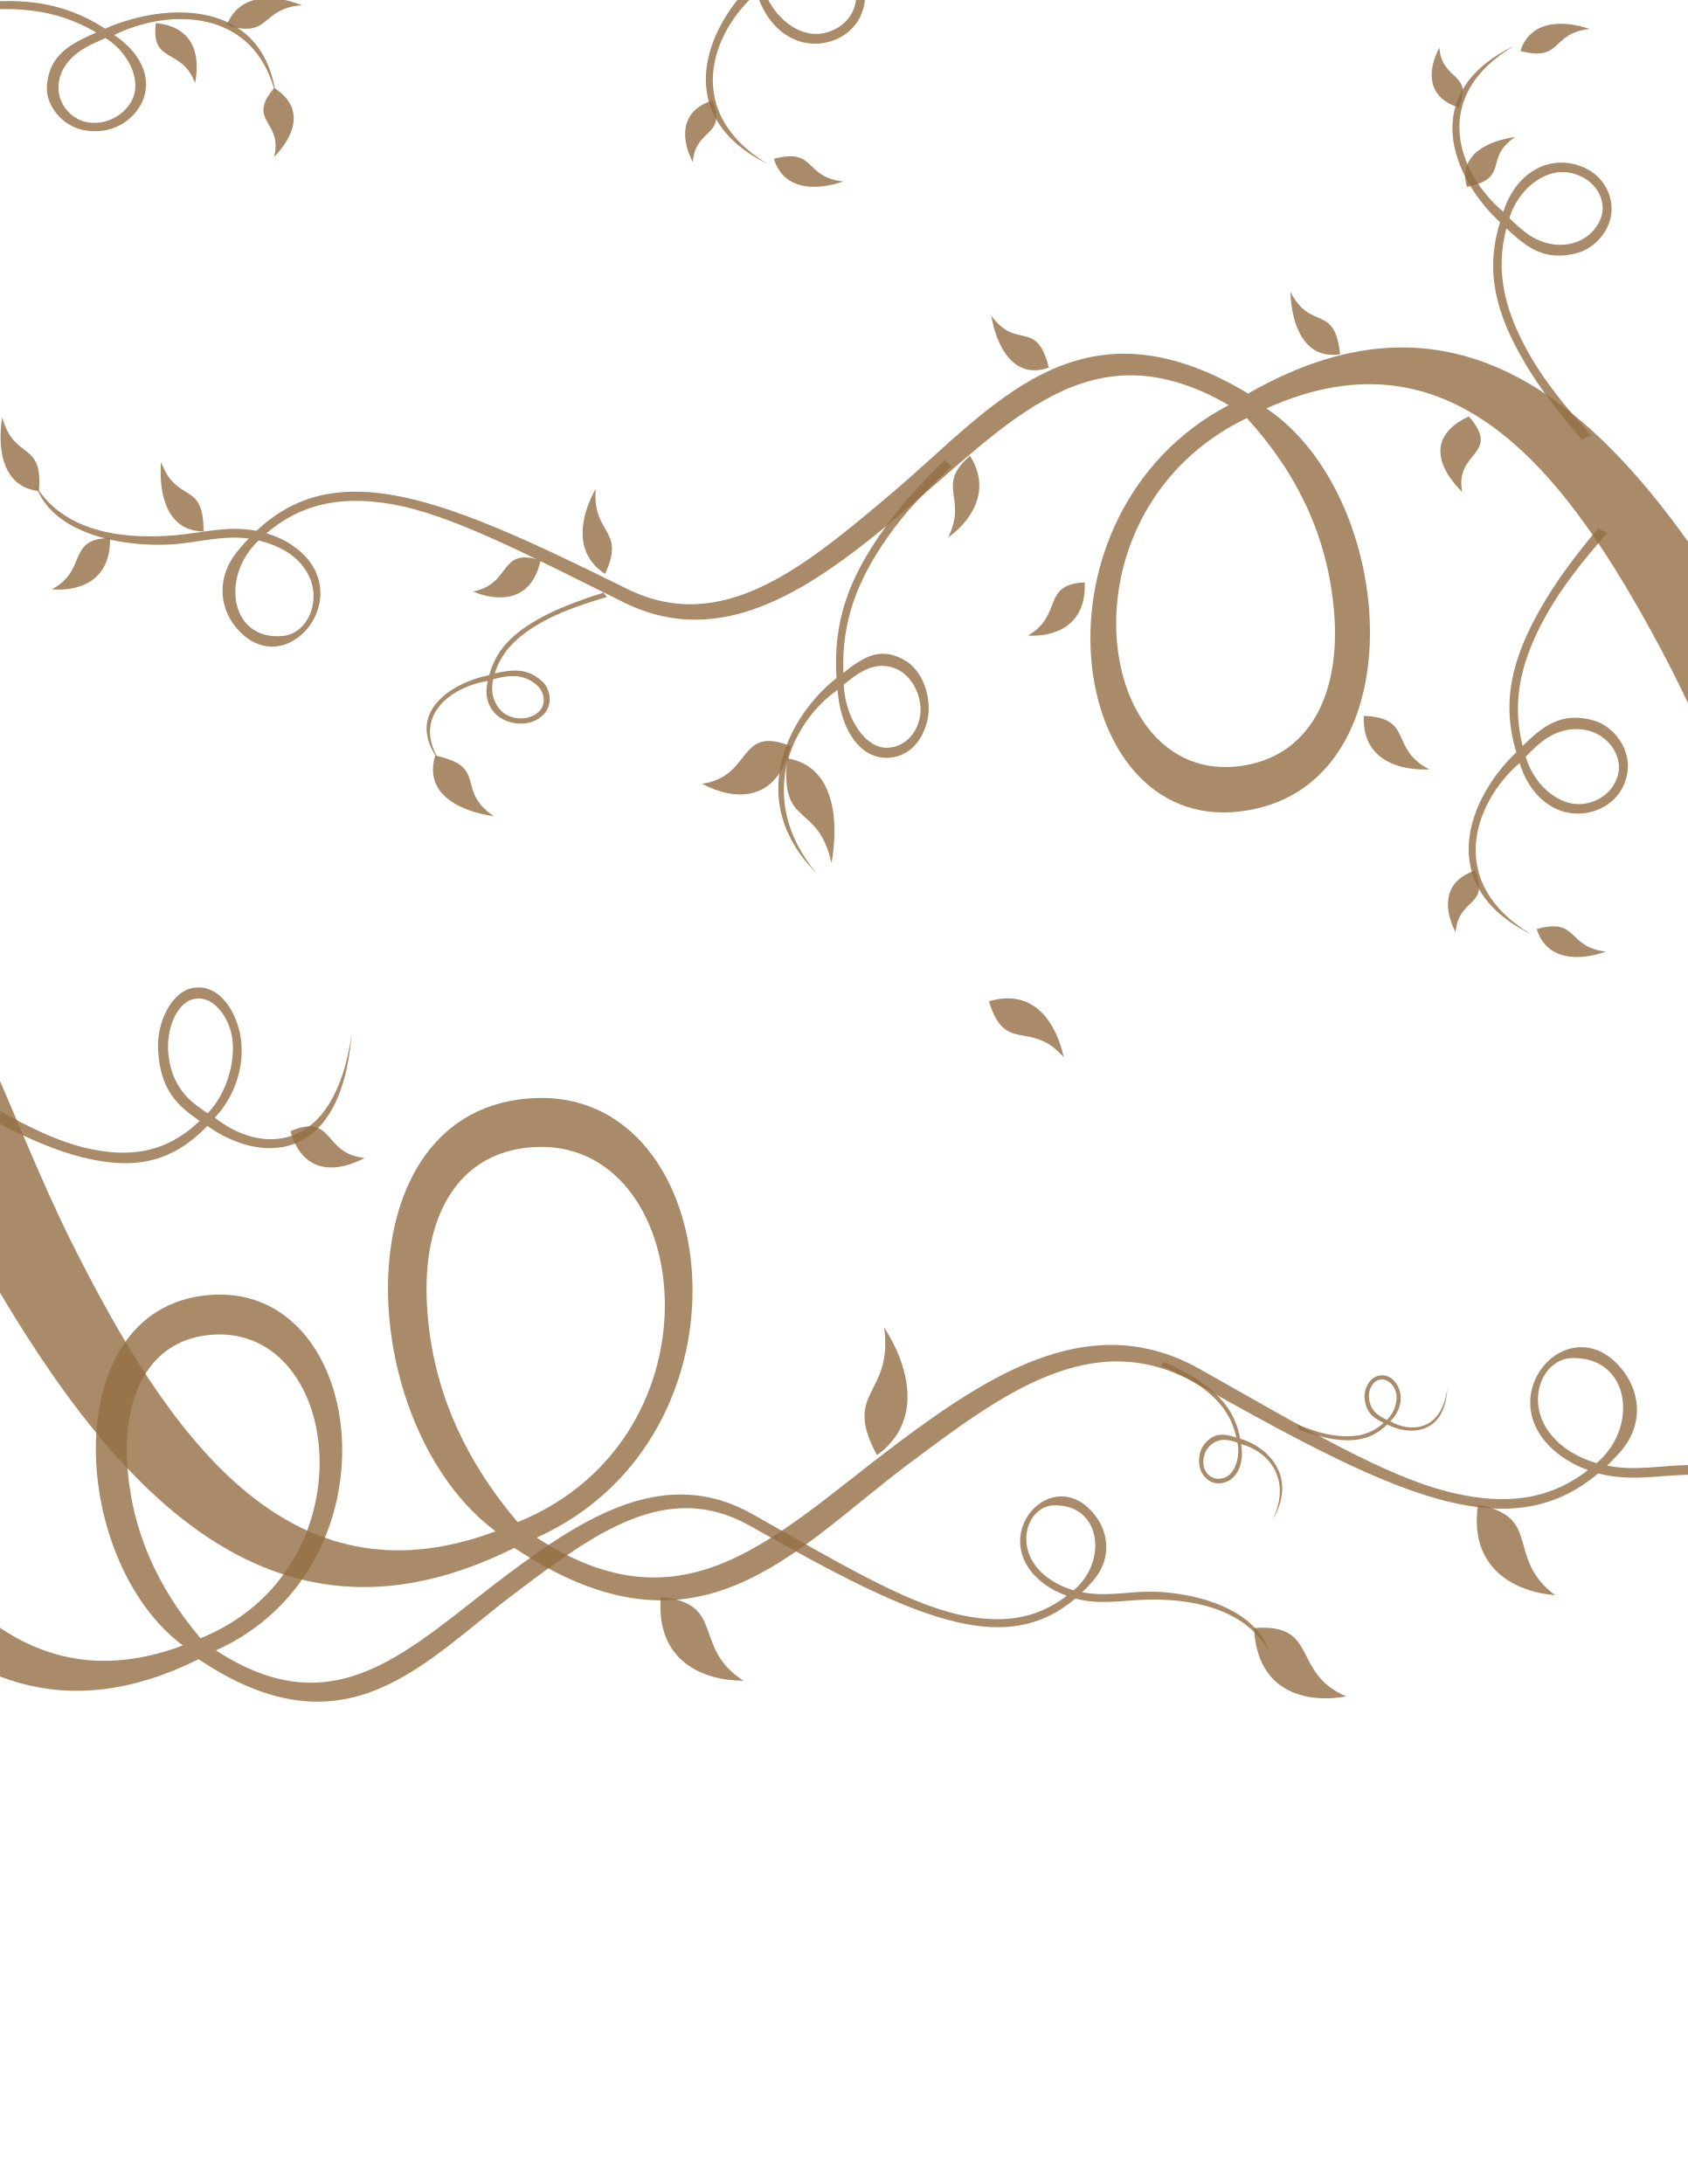
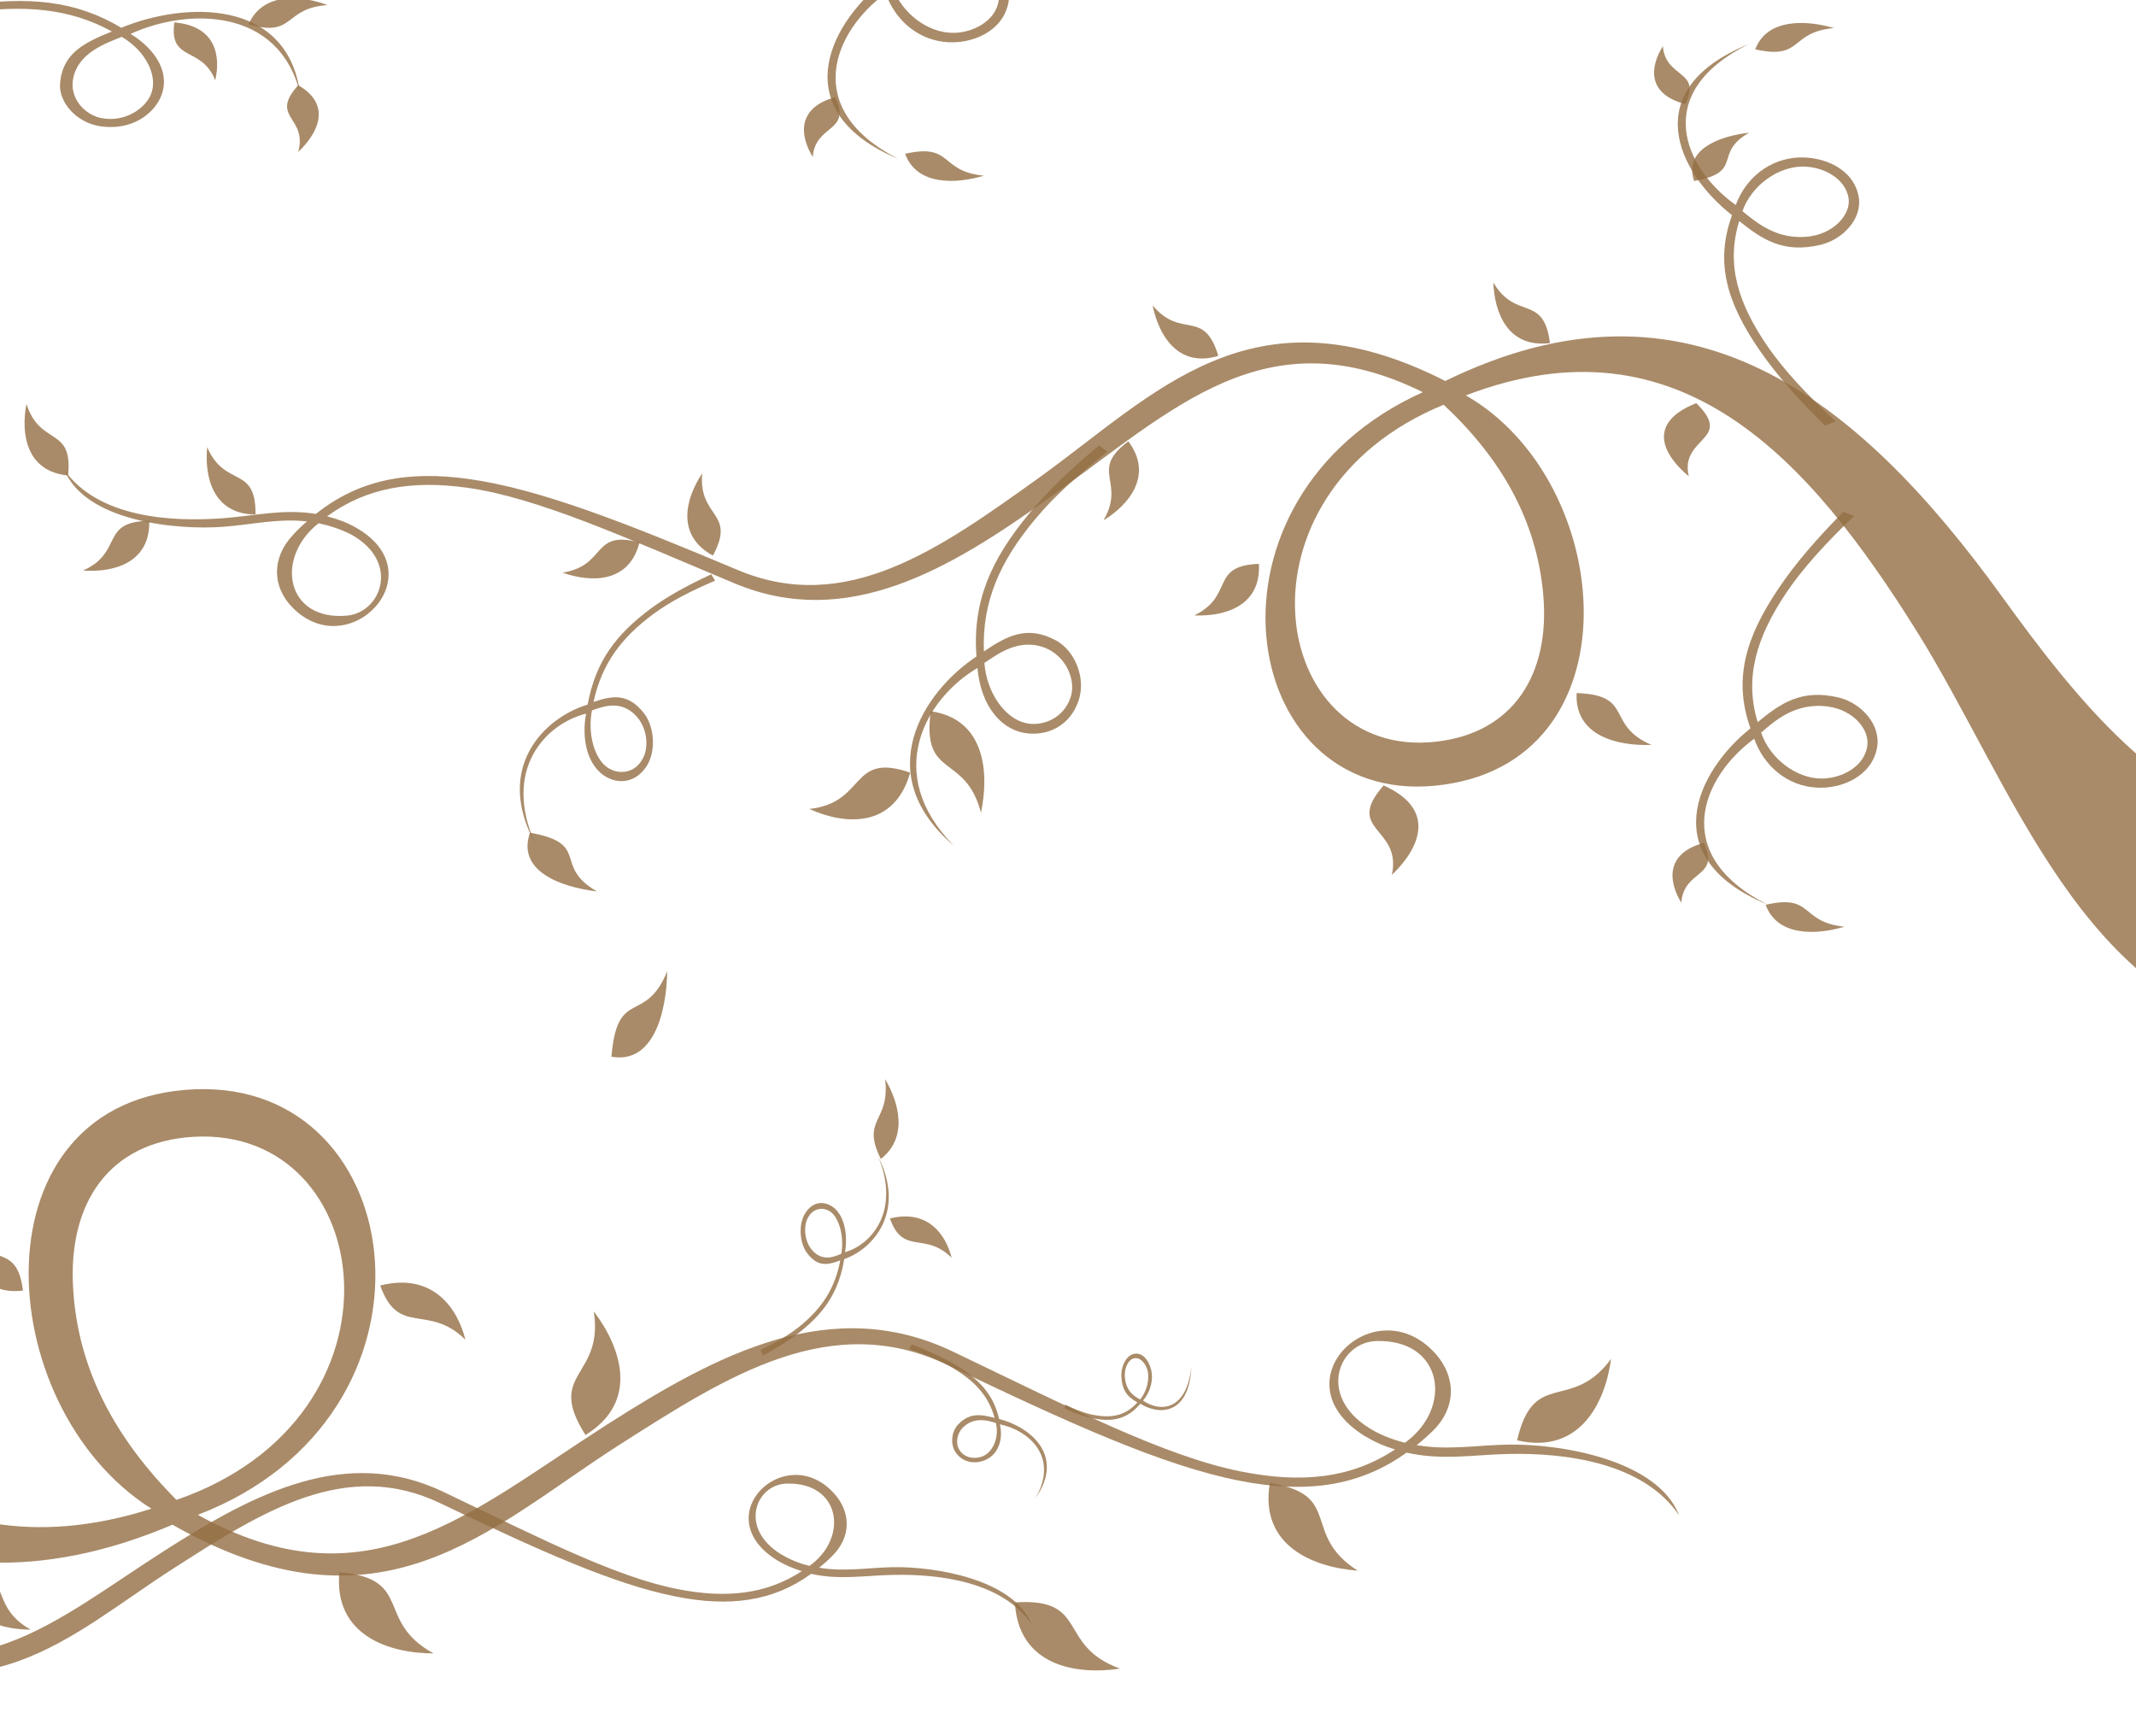
- <svg xmlns="http://www.w3.org/2000/svg" version="1.1" id="Layer_1" x="0px" y="0px" viewBox="0 0 612 792" style="fill:rgba(147, 110, 68, 0.8); enable-background:new 0 0 612 792;" xml:space="preserve">
+ <svg xmlns="http://www.w3.org/2000/svg" version="1.1" id="Layer_1" x="0px" y="0px" viewBox="0 0 800 650" style="fill:rgba(147, 110, 68, 0.8);enable-background:new 0 0 800 650;" xml:space="preserve">
  <g>
-     <path d="M720.2,389.2c-64.9-11.3-86.7-95.4-117.9-153.7c-33.6-62.9-74.7-118.2-143.1-87.4c48.2,32.4,55.2,138.8-9.9,146.2   c-63.4,7.2-78.5-107.9-3.8-147.4c-50.2-29.1-79.3,6.3-118.9,39.5c-31.8,26.8-64.4,49.8-100.3,32.1c-35.4-17.5-62.8-32.1-85-35.8   c-17.7-2.9-32.1-0.1-44.7,10.7c3.4,1,6.5,2.4,9,4.1c26.1,17.2-2.1,52-20.2,29.8c-6-7.4-6.7-18.1,0.4-27c1.4-1.8,2.9-3.5,4.4-5   c-9.3-1.2-17.5,1.2-26.5,2c-15.6,1.4-44-2.2-50.7-21.1c10.8,17.6,33.6,19.4,50.5,17.9c10.1-0.9,19.2-3.6,29.5-1.6   c13.6-12.8,29.2-16.3,48.6-13.1c22.6,3.7,50.2,16.5,85.7,34.1c34.5,17.1,64.2-7.8,95.4-34.1c37.4-31.5,68.1-73.7,129.9-36.7   c77.4-44.5,131.3,5.9,177.2,80.6c22.5,36.6,52.5,82.3,90.4,86.1C720.2,310.7,720.2,388,720.2,389.2L720.2,389.2z M452.1,151.6   c-69.5,33.5-55.8,133.4-2.4,126.2c24.8-3.3,36.3-25.6,34.1-55C481.7,194.6,470.2,171.5,452.1,151.6L452.1,151.6z M93.8,196   c-14,13-10.4,36.6,9,34.6c10.9-1.1,17.1-20,1.5-30.3C101.4,198.5,97.9,197,93.8,196L93.8,196z" />
-     <path d="M-45,311c31.3,37.2,48.6,94.7,70.9,139.4c35.2,70.4,78.7,133.1,153.8,104.9c-51.7-38.5-56.9-153.9,14.1-157.1   c69.2-3.1,83,122.3,0.8,159.4c54,35.2,86.5-0.9,130.4-33.9c35.3-26.5,71.4-49,110.1-27.2c38.1,21.5,67.7,39.3,91.8,44.9   c19.2,4.5,35,2.5,48.9-8.3c-3.7-1.3-7-3.1-9.8-5.1c-28.1-20.5,3.5-56,22.7-30.7c6.4,8.5,6.9,20-1.1,29.1c-1.6,1.8-3.2,3.5-4.9,5.1   c10.1,2,19,0,28.9-0.2c17-0.4,47.8,5.7,54.7,26.5c-11.4-19.8-36.1-23.5-54.6-23c-11,0.3-20.9,2.5-32.2-0.5   c-15.1,12.8-32.2,15.4-53.3,10.5c-24.5-5.7-54.3-21.6-92.6-43.2c-37.2-21-70.1,3.7-104.7,29.7c-41.5,31.2-75.9,74.5-142.4,30   c-85,42.5-142.5-15.9-190.8-99.9c-11.6-20.2-25.1-42.8-40.7-61.5V311L-45,311z M187.7,552c76.5-31.1,63.9-139.9,5.5-136   c-27.1,1.8-40.1,25-38.4,56.9C156.4,503.4,168.4,529.2,187.7,552L187.7,552z M578.9,530.6c15.5-13.1,12.2-38.8-9.1-38.1   c-11.9,0.4-19,20.3-2.3,32.6C570.7,527.4,574.5,529.3,578.9,530.6L578.9,530.6z" />
-     <path d="M-45,536.5c26.3,45.7,59.5,79.6,111.3,60.2c-41.8-31.2-46-124.6,11.4-127.2c56-2.5,67.2,98.9,0.6,129   c43.7,28.5,70-0.7,105.5-27.4c28.6-21.5,57.8-39.7,89.1-22c30.8,17.4,54.8,31.8,74.3,36.3c15.5,3.6,28.3,2,39.6-6.7   c-3-1.1-5.7-2.5-7.9-4.1c-22.7-16.6,2.8-45.3,18.3-24.9c5.2,6.8,5.6,16.2-0.9,23.6c-1.3,1.5-2.6,2.9-3.9,4.1   c8.1,1.6,15.4,0,23.4-0.2c13.7-0.3,38.7,4.6,44.3,21.5c-9.2-16-29.2-19-44.2-18.6c-8.9,0.2-17,2-26-0.4   c-12.2,10.4-26.1,12.5-43.1,8.5c-19.8-4.6-43.9-17.4-74.9-34.9c-30.1-17-56.7,3-84.7,24.1c-33.6,25.2-61.4,60.3-115.2,24.3   c-48.3,24-85.6,8-117-27V536.5L-45,536.5z M72.7,594.1c61.9-25.1,51.7-113.2,4.5-110.1c-21.9,1.4-32.4,20.2-31.1,46   C47.4,554.7,57.1,575.6,72.7,594.1L72.7,594.1z M389.3,576.7c12.6-10.6,9.9-31.4-7.3-30.8c-9.7,0.3-15.4,16.5-1.9,26.4   C382.7,574.1,385.7,575.7,389.3,576.7L389.3,576.7z" />
-     <path d="M0.8,151.3c-1.8,11-0.2,25.3,13.3,26.8C15.7,159.5,5.2,167.4,0.8,151.3L0.8,151.3z" />
-     <path d="M18.8,213.7c9.5,0.8,21.4-2.7,21.1-18.6C24,195.3,31.9,206.8,18.8,213.7L18.8,213.7z" />
-     <path d="M58.4,167.5c-0.9,11.1,1.9,25.2,15.4,25.2C73.9,174,64.1,183,58.4,167.5L58.4,167.5z" />
-     <path d="M171.5,214.5c8.9,3.7,21.2,4.1,24.5-11.3C180.7,198.3,185.7,211.8,171.5,214.5L171.5,214.5z" />
-     <path d="M179.1,296c-11.9-1.7-25.6-7.8-21.3-22C177.4,278.2,164.8,286.4,179.1,296L179.1,296z" />
-     <path d="M99.4,56.9c6.7-6.8,11.9-17.5,0-25C89.2,44.1,102.7,43.7,99.4,56.9L99.4,56.9z" />
-     <path d="M301.5,313c2.7-15.1,1.3-35.1-16-38C282.6,300.7,296.5,290.4,301.5,313L301.5,313z" />
-     <path d="M372.7,230.5c9.5,0.5,21.3-3.4,20.6-19.3C377.5,211.9,385.6,223.1,372.7,230.5L372.7,230.5z" />
-     <path d="M488.2,615.2c-14.1,2.5-32.4-1.1-33.5-24.8C478.6,588.5,467.9,606.6,488.2,615.2L488.2,615.2z" />
-     <path d="M576.4,10.5c-9-3.1-21.4-3.6-25.1,8C566.7,22.5,562,12.1,576.4,10.5L576.4,10.5z" />
-     <path d="M549.4,49.7c-9.7,1.3-20.9,6.4-17.5,18.1C547.9,64.4,537.7,57.5,549.4,49.7L549.4,49.7z" />
-     <path d="M521.9,17.3c-3.9,7.3-5.4,17.8,7.1,21.7C534.4,26.2,522.8,29.5,521.9,17.3L521.9,17.3z" />
-     <path d="M467.9,105.8c0.3,11.2,4.6,24.7,18,22.7C484,109.9,475.2,120.3,467.9,105.8L467.9,105.8z" />
-     <path d="M359.4,114.4c1.9,11,8,23.5,20.9,18.9C375.8,115.3,368.6,127.3,359.4,114.4L359.4,114.4z" />
-     <path d="M70.7,30.1C72.6,21.2,71,9.7,56.5,8.4C54.6,23.4,66,17.1,70.7,30.1L70.7,30.1z" />
-     <path d="M216,177.3c-5.3,9.3-8.5,23.2,3.4,30.8C227,191.7,214.7,194.1,216,177.3L216,177.3z" />
-     <path d="M109.5,1.9C100.2-1.8,87.1-3,82.2,9.1C98.4,14.2,94.1,3,109.5,1.9L109.5,1.9z" />
-     <path d="M254.5,284.2c11.2,6,27,7.5,32.2-13.6C267.3,262.7,272.9,281.8,254.5,284.2L254.5,284.2z" />
-     <path d="M563.9,578.5c-14.2-1.2-31.4-9.4-28-32.8C559.5,550,545.7,564.9,563.9,578.5L563.9,578.5z" />
-     <path d="M644.6,499.2c-1.9,16.5-10,35.9-29.9,30.5C620,502.5,631.8,519.5,644.6,499.2L644.6,499.2z" />
-     <path d="M320.6,481.4c8.6,13.3,14.7,33.7-2.6,46.3C305.2,504.1,323.9,506.4,320.6,481.4L320.6,481.4z" />
-     <path d="M269.6,609.5c-14.3,0-31.9-6.8-30-30.4C263.5,581.5,250.7,597.4,269.6,609.5L269.6,609.5z" />
-     <path d="M343.8,194.9c8.1-5.8,16-16.9,7.9-29.6C339,176.4,351,180.2,343.8,194.9L343.8,194.9z" />
-     <path d="M220.1,216.5c-8,2.3-15,4.8-20.7,7.6c-10.5,5.3-17.3,11.3-20,20.1c6.2-1.4,11.5-2.1,17,2.7c3.3,2.9,4.1,8.5,0.9,12   c-4.3,4.6-11,4.1-15.2,1.8c-4.8-2.7-6.7-8-5.2-13.8c-13.6,2.3-28.2,12.9-17,29.9c-14-17.6,3-29,17.5-32c2.7-10,9.6-16.2,21.2-22.1   c5.7-2.8,12.3-5.3,20.2-7.8L220.1,216.5L220.1,216.5z M178.9,246.3c-1.5,5.4,0.9,11,5.1,13.1c3.4,1.7,9,1.7,11.9-1.9   c2.2-2.6,1.6-7.2-2.3-9.9C188.4,243.8,182.4,245.4,178.9,246.3L178.9,246.3z" />
-     <path d="M470.7,516.7c4.8,1.9,9.1,3.3,13,3.8c7.3,1,13,0,18-4.5c-3.5-1.7-6.4-3.5-6.9-8.9c-0.3-3.3,1.6-7.2,4.7-8.1   c4-1.2,7,2,8,5.3c1.1,3.7-0.2,8-3.4,11.1c7.4,4.3,18.8,3.6,20.7-12.1c-0.8,17.2-13.7,17.4-21.8,13.3c-5.5,5.3-11.4,6.4-19.4,5.3   c-3.9-0.6-8.1-1.8-12.8-3.5L470.7,516.7L470.7,516.7z M502.9,514.9c3-2.9,4.2-7.5,3.1-10.6c-0.9-2.5-3.5-4.9-6.4-3.8   c-2.1,0.8-3.8,3.9-3.1,7.3C497.3,512.4,500.9,513.9,502.9,514.9L502.9,514.9z" />
-     <path d="M421,495.4c5.4,2.2,10.1,4.5,13.9,7.1c7.1,5,11.6,10.6,13.4,18.8c-4.2-1.3-7.8-2.1-11.5,2.3c-2.3,2.7-2.8,7.8-0.7,11   c2.9,4.3,7.4,3.9,10.3,1.8c3.2-2.4,4.6-7.3,3.6-12.7c9.1,2.2,19,12.1,11.3,27.7c9.6-16.1-1.8-26.8-11.6-29.7   c-1.8-9.2-6.4-15-14.2-20.5c-3.8-2.7-8.3-5-13.5-7.4L421,495.4L421,495.4z M448.7,523.2c1,5-0.7,10.2-3.6,12.1   c-2.3,1.5-6.1,1.5-8-1.9c-1.4-2.4-1-6.6,1.6-9.1C442.3,520.8,446.4,522.4,448.7,523.2L448.7,523.2z" />
-     <path d="M345,169.2c-9.3,8.6-17.1,16.9-23,25.4c-11.2,15.8-16.9,30.9-16.2,49.4c7.3-5.8,13.9-10.1,23.3-3.9   c5.7,3.9,9.4,14,6.8,22.5c-3.3,11.1-12.2,13.7-18.8,11.5c-7.5-2.6-12.5-11.9-13.4-23.9c-16.5,11.4-30.2,39.5-7.6,66.5   c-26.5-26.5-10-57.3,7.2-70.8c-1.3-20.7,4.6-36.2,16.9-53.6c5.9-8.5,13.4-16.8,22.3-25.5L345,169.2L345,169.2z M305.9,248.3   c0.6,11.2,6.6,20.7,13,22.5c5.1,1.5,12.4-1.5,14.5-10c1.5-6.1-1.4-14.6-7.7-17.9C317.1,238.6,310.1,245,305.9,248.3L305.9,248.3z" />
-     <path d="M-50.7,14.4c13-4.6,24.6-8,35.3-9.6c19.9-3.1,35.7-1.7,50.3,7c-9.4,4.1-17.1,8.1-17.9,19.4c-0.5,6.8,5.4,14.7,13.9,16.1   c11.1,1.8,19-5,21.3-12c2.6-7.9-1.6-16.5-10.8-22.6c19.8-9.8,51.4-10,58.7,22.3c-4.5-35.7-40.1-34.3-62-24.6   C22.3,0.1,5.9-1.4-15.9,2c-10.6,1.7-22.1,4.7-34.9,8.8L-50.7,14.4L-50.7,14.4z M38.3,13.8c8.6,5.5,12.6,15,10,21.6   c-2.1,5.3-9.1,10.6-17.3,8.8c-5.9-1.4-10.9-7.6-9.6-14.8C23.3,19.7,32.9,16.2,38.3,13.8L38.3,13.8z" />
-     <path d="M576.9,157.8c-9-9.8-16.3-19-21.5-27.8c-9.7-16.5-13.4-31.1-9.2-47.2c7.3,6.9,14,12.2,25.9,8.9   c7.3-2.1,13.4-10.1,12.1-18.2c-1.7-10.5-11.4-15-19.3-14.5c-9,0.6-16.6,7.5-19.8,17.8c-16.6-13.9-27-42,4-60.2   c-35.4,17-22.5,48-5.2,64c-5.5,17.8-1.6,33,9,51c5.2,8.8,12.1,18,20.6,27.8L576.9,157.8L576.9,157.8z M547.3,79.1   c2.9-9.7,11.4-16.7,19.1-16.7c6.2-0.1,13.9,4.2,14.7,12.2c0.5,5.7-4.4,12.5-12.2,13.9C558.2,90.3,551.4,83,547.3,79.1L547.3,79.1z" />
-     <path d="M132.2,419.9c-9.2,5-22.2,6.7-26.9-9.7C121.3,403.4,117,418.5,132.2,419.9L132.2,419.9z" />
-     <path d="M0.1,402.9c10.9,6.2,20.8,10.8,29.8,13.1c16.8,4.2,30.2,2.2,42.5-9.5c-7.9-5.5-14.4-11-15.1-26.2   c-0.4-9.3,4.6-19.9,11.7-21.8c9.4-2.5,16,6.8,18,16.2c2.2,10.7-1.4,22.4-9.1,30.6c16.7,13.3,43.4,13.5,49.6-30.3   c-3.9,48.3-33.8,46.6-52.3,33.3c-13.4,13.9-27.3,15.9-45.7,11.3c-9-2.3-18.7-6.4-29.5-12L0.1,402.9L0.1,402.9z M75.3,403.7   c7.3-7.5,10.7-20.4,8.5-29.3c-1.8-7.2-7.7-14.3-14.6-11.8c-5,1.8-9.2,10.4-8.1,20.1C62.6,395.8,70.7,400.6,75.3,403.7L75.3,403.7z" />
-     <path d="M530.2,178.4c-8.1-7.9-13.7-19.9,2.4-27.4C544.7,165,527.2,163.6,530.2,178.4L530.2,178.4z" />
-     <path d="M518.3,279c-10.9,0.5-24.5-3.4-23.8-19.4C512.9,260.3,503.5,271.5,518.3,279L518.3,279z" />
-     <path d="M582.3,345.1c-9,3.2-21.4,3.7-25.1-8.2C572.6,332.7,567.9,343.4,582.3,345.1L582.3,345.1z" />
-     <path d="M527.8,338.1c-3.9-7.5-5.4-18.3,7.1-22.4C540.3,328.9,528.7,325.5,527.8,338.1L527.8,338.1z" />
-     <path d="M582.8,193.3c-9,10.1-16.3,19.6-21.5,28.6c-9.7,17-13.4,32-9.2,48.6c7.3-7.1,14-12.6,25.9-9.2c7.3,2.2,13.4,10.4,12.1,18.8   c-1.7,10.8-11.4,15.5-19.3,14.9c-9-0.6-16.6-7.7-19.8-18.3c-16.6,14.3-27,43.3,4,62c-35.4-17.5-22.5-49.5-5.2-65.9   c-5.5-18.3-1.6-34,9-52.5c5.2-9.1,12.1-18.5,20.6-28.6L582.8,193.3L582.8,193.3z M553.2,274.4c2.9,10,11.4,17.2,19.1,17.2   c6.2,0.1,13.9-4.3,14.7-12.6c0.5-5.9-4.4-12.9-12.2-14.3C564.1,262.8,557.3,270.3,553.2,274.4L553.2,274.4z" />
-     <path d="M385.7,383.4c-2.5-11.8-10.4-25.3-27.1-20.3C364.4,382.5,373.7,369.6,385.7,383.4L385.7,383.4z" />
-     <path d="M305.7,65.8c-9,3.2-21.4,3.7-25.1-8.2C296,53.5,291.3,64.2,305.7,65.8L305.7,65.8z" />
-     <path d="M251.2,58.8c-3.9-7.5-5.4-18.3,7.1-22.4C263.7,49.7,252.1,46.3,251.2,58.8L251.2,58.8z" />
-     <path d="M306.2-85.9c-9,10.1-16.3,19.6-21.5,28.6c-9.7,17-13.4,32-9.2,48.6c7.3-7.1,14-12.6,25.9-9.2c7.3,2.2,13.4,10.4,12.1,18.8   c-1.7,10.8-11.4,15.5-19.3,14.9c-9-0.6-16.6-7.7-19.8-18.3c-16.6,14.3-27,43.3,4,62C243,42,255.9,10.1,273.2-6.4   c-5.5-18.3-1.6-34,9-52.5c5.2-9.1,12.1-18.5,20.6-28.6L306.2-85.9L306.2-85.9z M276.6-4.9c2.9,10,11.4,17.2,19.1,17.2   c6.2,0.1,13.9-4.3,14.7-12.6c0.5-5.9-4.4-12.9-12.2-14.3C287.5-16.4,280.7-8.9,276.6-4.9L276.6-4.9z" />
+     <path d="M856,389.2c-76.3-11.3-102-95.4-138.7-153.7c-39.5-62.9-87.9-118.2-168.3-87.4c56.7,32.4,64.9,138.8-11.6,146.2   c-74.6,7.2-92.3-107.9-4.5-147.4c-59-29.1-93.3,6.3-139.8,39.5c-37.4,26.8-75.7,49.8-118,32.1c-41.6-17.5-73.9-32.1-100-35.8   c-20.8-2.9-37.8-0.1-52.6,10.7c4,1,7.6,2.4,10.6,4.1c30.7,17.2-2.5,52-23.8,29.8c-7.1-7.4-7.9-18.1,0.5-27c1.6-1.8,3.4-3.5,5.2-5   c-10.9-1.2-20.6,1.2-31.2,2c-18.3,1.4-51.7-2.2-59.6-21.1c12.7,17.6,39.5,19.4,59.4,17.9c11.9-0.9,22.6-3.6,34.7-1.6   c16-12.8,34.3-16.3,57.2-13.1c26.6,3.7,59,16.5,100.8,34.1c40.6,17.1,75.5-7.8,112.2-34.1c44-31.5,80.1-73.7,152.8-36.7   c91-44.5,154.4,5.9,208.4,80.6c26.5,36.6,61.7,82.3,106.3,86.1C856,310.7,856,388,856,389.2L856,389.2z M540.7,151.6   c-81.7,33.5-65.6,133.4-2.8,126.2c29.2-3.3,42.7-25.6,40.1-55C575.5,194.6,562,171.5,540.7,151.6L540.7,151.6z M119.3,196   c-16.5,13-12.2,36.6,10.6,34.6c12.8-1.1,20.1-20,1.8-30.3C128.2,198.5,124.1,197,119.3,196L119.3,196z" />
+     <path d="M-207.6,320.8c36.8,37.2,57.2,94.7,83.4,139.4c41.4,70.4,92.6,133.1,180.9,104.9C-4.2,526.6-10.3,411.2,73.2,408   c81.4-3.1,97.6,122.3,0.9,159.4c63.5,35.2,101.7-0.9,153.4-33.9c41.5-26.5,84-49,129.5-27.2c44.8,21.5,79.6,39.3,108,44.9   c22.6,4.5,41.2,2.5,57.5-8.3c-4.4-1.3-8.2-3.1-11.5-5.1c-33-20.5,4.1-56,26.7-30.7c7.5,8.5,8.1,20-1.3,29.1   c-1.9,1.8-3.8,3.5-5.8,5.1c11.9,2,22.3,0,34-0.2c20-0.4,56.2,5.7,64.3,26.5c-13.4-19.8-42.5-23.5-64.2-23   c-12.9,0.3-24.6,2.5-37.9-0.5c-17.8,12.8-37.9,15.4-62.7,10.5c-28.8-5.7-63.9-21.6-108.9-43.2c-43.8-21-82.4,3.7-123.1,29.7   c-48.8,31.2-89.3,74.5-167.5,30c-100,42.5-167.6-15.9-224.4-99.9c-13.6-20.2-29.5-42.8-47.9-61.5V320.8L-207.6,320.8z M66.1,561.8   c90-31.1,75.2-139.9,6.5-136c-31.9,1.8-47.2,25-45.2,56.9C29.2,513.2,43.4,539,66.1,561.8L66.1,561.8z M526.2,540.4   c18.2-13.1,14.3-38.8-10.7-38.1c-14,0.4-22.3,20.3-2.7,32.6C516.5,537.2,521,539.1,526.2,540.4L526.2,540.4z" />
+     <path d="M-207.6,546.3c30.9,45.7,70,79.6,130.9,60.2c-49.2-31.2-54.1-124.6,13.4-127.2c65.9-2.5,79,98.9,0.7,129   c51.4,28.5,82.3-0.7,124.1-27.4c33.6-21.5,68-39.7,104.8-22c36.2,17.4,64.5,31.8,87.4,36.3c18.2,3.6,33.3,2,46.6-6.7   c-3.5-1.1-6.7-2.5-9.3-4.1c-26.7-16.6,3.3-45.3,21.5-24.9c6.1,6.8,6.6,16.2-1.1,23.6c-1.5,1.5-3.1,2.9-4.6,4.1   c9.5,1.6,18.1,0,27.5-0.2c16.1-0.3,45.5,4.6,52.1,21.5c-10.8-16-34.3-19-52-18.6c-10.5,0.2-20,2-30.6-0.4   c-14.3,10.4-30.7,12.5-50.7,8.5c-23.3-4.6-51.6-17.4-88.1-34.9c-35.4-17-66.7,3-99.6,24.1C25.9,612.4-6.7,647.5-70,611.5   c-56.8,24-100.7,8-137.6-27V546.3L-207.6,546.3z M-69.2,603.9c72.8-25.1,60.8-113.2,5.3-110.1c-25.8,1.4-38.1,20.2-36.6,46   C-99,564.5-87.5,585.4-69.2,603.9L-69.2,603.9z M303.2,586.5c14.8-10.6,11.6-31.4-8.6-30.8c-11.4,0.3-18.1,16.5-2.2,26.4   C295.4,583.9,298.9,585.5,303.2,586.5L303.2,586.5z" />
+     <path d="M9.9,151.3c-2.1,11-0.2,25.3,15.6,26.8C27.4,159.5,15.1,167.4,9.9,151.3L9.9,151.3z" />
+     <path d="M31.1,213.7c11.2,0.8,25.2-2.7,24.8-18.6C37.2,195.3,46.5,206.8,31.1,213.7L31.1,213.7z" />
+     <path d="M77.6,167.5c-1.1,11.1,2.2,25.2,18.1,25.2C95.9,174,84.3,183,77.6,167.5L77.6,167.5z" />
+     <path d="M210.7,214.5c10.5,3.7,24.9,4.1,28.8-11.3C221.5,198.3,227.4,211.8,210.7,214.5L210.7,214.5z" />
+     <path d="M223.6,333.9c-14-1.7-30.1-7.8-25.1-22C221.5,316,206.8,324.3,223.6,333.9L223.6,333.9z" />
+     <path d="M111.7,56.9c7.2-6.8,12.9-17.5,0-25C100.7,44.1,115.3,43.7,111.7,56.9L111.7,56.9z" />
+     <path d="M367.4,304.4c3.2-15.1,1.5-35.1-18.8-38C345.1,292.1,361.5,281.8,367.4,304.4L367.4,304.4z" />
+     <path d="M447.3,230.5c11.2,0.5,25.1-3.4,24.2-19.3C452.9,211.9,462.5,223.1,447.3,230.5L447.3,230.5z" />
+     <path d="M419.5,625c-16.6,2.5-38.1-1.1-39.4-24.8C408.2,598.3,395.6,616.4,419.5,625L419.5,625z" />
+     <path d="M686.9,10.5c-10.6-3.1-25.2-3.6-29.5,8C675.5,22.5,669.9,12.1,686.9,10.5L686.9,10.5z" />
+     <path d="M655.1,49.7c-11.4,1.3-24.6,6.4-20.6,18.1C653.4,64.4,641.4,57.5,655.1,49.7L655.1,49.7z" />
+     <path d="M622.8,17.3c-4.6,7.3-6.4,17.8,8.4,21.7C637.5,26.2,623.8,29.5,622.8,17.3L622.8,17.3z" />
+     <path d="M559.3,105.8c0.4,11.2,5.4,24.7,21.2,22.7C578.2,109.9,567.8,120.3,559.3,105.8L559.3,105.8z" />
+     <path d="M431.7,114.4c2.2,11,9.4,23.5,24.6,18.9C450.9,115.3,442.5,127.3,431.7,114.4L431.7,114.4z" />
+     <path d="M80.6,30.1C82.7,21.2,81,9.7,65.3,8.4C63.2,23.4,75.6,17.1,80.6,30.1L80.6,30.1z" />
+     <path d="M263,177.3c-6.2,9.3-10,23.2,4,30.8C275.9,191.7,261.5,194.1,263,177.3L263,177.3z" />
+     <path d="M122.7,1.9c-10-3.7-24.3-4.9-29.6,7.2C110.6,14.2,106,3,122.7,1.9L122.7,1.9z" />
+     <path d="M303.1,303c13.2,6,31.8,7.5,37.8-13.6C318.1,281.5,324.7,300.7,303.1,303L303.1,303z" />
+     <path d="M508.5,588.3c-16.7-1.2-36.9-9.4-32.9-32.8C503.3,559.8,487.1,574.7,508.5,588.3L508.5,588.3z" />
+     <path d="M603.4,509c-2.2,16.5-11.8,35.9-35.2,30.5C574.5,512.3,588.4,529.3,603.4,509L603.4,509z" />
+     <path d="M222.4,491.2c10.1,13.3,17.3,33.7-3.1,46.3C204.2,513.9,226.2,516.2,222.4,491.2L222.4,491.2z" />
+     <path d="M162.4,619.3c-16.8,0-37.5-6.8-35.3-30.4C155.2,591.3,140.2,607.2,162.4,619.3L162.4,619.3z" />
+     <path d="M413.3,194.9c9.5-5.8,18.8-16.9,9.3-29.6C407.7,176.4,421.8,180.2,413.3,194.9L413.3,194.9z" />
+     <path d="M267.8,217.5c-8.9,3.8-16.8,7.8-23.1,12.5c-11.8,8.7-19.3,18.5-22.4,32.9c7-2.3,12.9-3.5,19,4.4c3.7,4.8,4.5,13.8,1,19.5   c-4.8,7.5-12.4,6.8-17,3c-5.4-4.4-7.5-13.1-5.8-22.5c-15.2,3.8-31.5,21-19,48.8c-15.6-28.7,3.4-47.3,19.6-52.2   c3-16.4,10.8-26.4,23.7-36c6.4-4.7,13.8-8.7,22.6-12.8L267.8,217.5L267.8,217.5z M221.7,266.1c-1.7,8.9,1,18,5.7,21.3   c3.8,2.7,10.1,2.7,13.3-3.2c2.4-4.2,1.8-11.7-2.6-16.2C232.3,262,225.7,264.7,221.7,266.1L221.7,266.1z" />
+     <path d="M398.9,526.1c4.2,2,8,3.5,11.4,4c6.4,1.1,11.4,0,15.7-4.8c-3.1-1.8-5.6-3.7-6-9.4c-0.3-3.5,1.4-7.6,4.1-8.6   c3.5-1.3,6.1,2.1,7,5.6c1,3.9-0.2,8.4-3,11.7c6.5,4.5,16.4,3.8,18.1-12.8c-0.7,18.2-12,18.4-19.1,14c-4.8,5.6-10,6.8-17,5.6   c-3.4-0.6-7.1-1.9-11.2-3.7L398.9,526.1L398.9,526.1z M427,524.2c2.6-3.1,3.7-7.9,2.7-11.2c-0.8-2.6-3.1-5.2-5.6-4   c-1.8,0.8-3.3,4.1-2.7,7.7C422.1,521.6,425.3,523.2,427,524.2L427,524.2z" />
+     <path d="M340.4,505.2c6.4,2.2,11.9,4.5,16.3,7.1c8.4,5,13.6,10.6,15.8,18.8c-4.9-1.3-9.2-2.1-13.5,2.3c-2.7,2.7-3.3,7.8-0.8,11   c3.4,4.3,8.7,3.9,12.1,1.8c3.8-2.4,5.4-7.3,4.2-12.7c10.7,2.2,22.3,12.1,13.3,27.7c11.3-16.1-2.1-26.8-13.6-29.7   c-2.1-9.2-7.5-15-16.7-20.5c-4.5-2.7-9.8-5-15.9-7.4L340.4,505.2L340.4,505.2z M373,533c1.2,5-0.8,10.2-4.2,12.1   c-2.7,1.5-7.2,1.5-9.4-1.9c-1.6-2.4-1.2-6.6,1.9-9.1C365.5,530.6,370.3,532.2,373,533L373,533z" />
+     <path d="M414.7,169.2c-10.9,8.6-20.1,16.9-27.1,25.4c-13.2,15.8-19.8,30.9-19.1,49.4c8.6-5.8,16.3-10.1,27.4-3.9   c6.7,3.9,11,14,8,22.5c-3.9,11.1-14.4,13.7-22.1,11.5c-8.8-2.6-14.7-11.9-15.7-23.9c-19.4,11.4-35.6,39.5-8.9,66.5   c-31.2-26.5-11.8-57.3,8.5-70.8c-1.5-20.7,5.4-36.2,19.8-53.6c7-8.5,15.7-16.8,26.2-25.5L414.7,169.2L414.7,169.2z M368.7,248.3   c0.8,11.2,7.7,20.7,15.3,22.5c6.1,1.5,14.5-1.5,17.1-10c1.8-6.1-1.7-14.6-9.1-17.9C381.9,238.6,373.7,245,368.7,248.3L368.7,248.3z   " />
+     <path d="M-50.7,14.4c14-4.6,26.6-8,38.2-9.6c21.5-3.1,38.7-1.7,54.4,7c-10.2,4.1-18.5,8.1-19.4,19.4c-0.6,6.8,5.8,14.7,15.1,16.1   c12,1.8,20.6-5,23-12c2.8-7.9-1.8-16.5-11.7-22.6c21.4-9.8,55.6-10,63.5,22.3C107.6-0.7,69.2,0.6,45.4,10.4   C28.3,0.1,10.5-1.4-13.1,2C-24.5,3.7-37,6.8-50.8,10.9L-50.7,14.4L-50.7,14.4z M45.6,13.8c9.3,5.5,13.7,15,10.9,21.6   c-2.2,5.3-9.8,10.6-18.7,8.8c-6.4-1.4-11.8-7.6-10.4-14.8C29.3,19.7,39.7,16.2,45.6,13.8L45.6,13.8z" />
+     <path d="M687.5,157.8c-10.6-9.8-19.2-19-25.3-27.8c-11.4-16.5-15.8-31.1-10.8-47.2c8.6,6.9,16.5,12.2,30.5,8.9   c8.6-2.1,15.8-10.1,14.2-18.2c-2-10.5-13.4-15-22.7-14.5c-10.6,0.6-19.5,7.5-23.3,17.8c-19.5-13.9-31.8-42,4.7-60.2   c-41.6,17-26.5,48-6.1,64c-6.5,17.8-1.9,33,10.6,51c6.1,8.8,14.2,18,24.2,27.8L687.5,157.8L687.5,157.8z M652.6,79.1   c3.4-9.7,13.4-16.7,22.5-16.7c7.3-0.1,16.3,4.2,17.3,12.2c0.6,5.7-5.2,12.5-14.3,13.9C665.5,90.3,657.5,83,652.6,79.1L652.6,79.1z" />
+     <path d="M-2,437.1c-10.8,5-26.1,6.7-31.6-9.7C-14.8,420.6-19.9,435.7-2,437.1L-2,437.1z" />
+     <path d="M-154.6,412.7c12.8,6.2,24.5,10.8,35,13.1c19.8,4.2,35.5,2.2,50-9.5c-9.3-5.5-16.9-11-17.8-26.2   c-0.5-9.3,5.4-19.9,13.8-21.8c11.1-2.5,18.8,6.8,21.2,16.2c2.6,10.7-1.6,22.4-10.7,30.6c19.6,13.3,51,13.5,58.3-30.3   c-4.6,48.3-39.8,46.6-61.5,33.3C-82,432-98.4,434-120,429.4c-10.6-2.3-22-6.4-34.7-12L-154.6,412.7L-154.6,412.7z M-66.1,413.5   c8.6-7.5,12.6-20.4,10-29.3c-2.1-7.2-9.1-14.3-17.2-11.8c-5.9,1.8-10.8,10.4-9.5,20.1C-81.1,405.6-71.6,410.4-66.1,413.5   L-66.1,413.5z" />
+     <path d="M632.5,178.4c-9.5-7.9-16.1-19.9,2.8-27.4C649.6,165,629,163.6,632.5,178.4L632.5,178.4z" />
+     <path d="M618.5,279c-12.8,0.5-28.8-3.4-28-19.4C612.2,260.3,601.1,271.5,618.5,279L618.5,279z" />
+     <path d="M690.8,347.1c-10.6,3.2-25.2,3.7-29.5-8.2C679.4,334.7,673.9,345.4,690.8,347.1L690.8,347.1z" />
+     <path d="M629.7,338.1c-4.6-7.5-6.4-18.3,8.4-22.4C644.4,328.9,630.7,325.5,629.7,338.1L629.7,338.1z" />
+     <path d="M694.4,193.3c-10.6,10.1-19.2,19.6-25.3,28.6c-11.4,17-15.8,32-10.8,48.6c8.6-7.1,16.5-12.6,30.5-9.2   c8.6,2.2,15.8,10.4,14.2,18.8c-2,10.8-13.4,15.5-22.7,14.9c-10.6-0.6-19.5-7.7-23.3-18.3c-19.5,14.3-31.8,43.3,4.7,62   c-41.7-17.5-26.5-49.5-6.1-65.9c-6.5-18.3-1.9-34,10.6-52.5c6.1-9.1,14.2-18.5,24.2-28.6L694.4,193.3L694.4,193.3z M659.6,274.4   c3.4,10,13.4,17.2,22.5,17.2c7.3,0.1,16.4-4.3,17.3-12.6c0.6-5.9-5.2-12.9-14.4-14.3C672.4,262.8,664.4,270.3,659.6,274.4   L659.6,274.4z" />
+     <path d="M174.3,501.8c-2.9-11.8-12.2-25.3-31.9-20.3C149.3,500.9,160.3,488,174.3,501.8L174.3,501.8z" />
+     <path d="M368.5,65.8c-10.6,3.2-25.2,3.7-29.5-8.2C357.1,53.5,351.6,64.2,368.5,65.8L368.5,65.8z" />
+     <path d="M304.4,58.8c-4.6-7.5-6.4-18.3,8.4-22.4C319.1,49.7,305.4,46.3,304.4,58.8L304.4,58.8z" />
+     <path d="M369.1-85.9c-10.6,10.1-19.2,19.6-25.3,28.6c-11.4,17-15.8,32-10.8,48.6c8.6-7.1,16.5-12.6,30.5-9.2   c8.6,2.2,15.8,10.4,14.2,18.8c-2,10.8-13.4,15.5-22.7,14.9c-10.6-0.6-19.5-7.7-23.3-18.3c-19.5,14.3-31.8,43.3,4.7,62   c-41.7-17.5-26.5-49.5-6.1-65.9c-6.5-18.3-1.9-34,10.6-52.5c6.1-9.1,14.2-18.5,24.2-28.6L369.1-85.9L369.1-85.9z M334.3-4.9   c3.4,10,13.4,17.2,22.5,17.2c7.3,0.1,16.4-4.3,17.3-12.6c0.6-5.9-5.2-12.9-14.4-14.3C347.1-16.4,339.1-8.9,334.3-4.9L334.3-4.9z" />
+     <path d="M11.5,610.4c-12.8,0-28.5-5.4-26.8-24C6,588.3-5.4,600.9,11.5,610.4L11.5,610.4z" />
+     <path d="M284.8,505.6c5.9-2.8,11.1-5.8,15.2-9.2c7.8-6.5,12.7-13.7,14.7-24.3c-4.6,1.7-8.5,2.7-12.6-3c-2.5-3.5-3.1-10.1-0.8-14.2   c3.2-5.6,8.1-5,11.3-2.3c3.5,3.1,5,9.4,3.9,16.4c10-2.8,20.8-15.6,12.4-35.8c10.5,20.8-2,34.7-12.7,38.4c-2,11.9-7,19.4-15.6,26.5   c-4.2,3.5-9.1,6.5-14.8,9.6L284.8,505.6L284.8,505.6z M315.1,469.6c1.1-6.5-0.8-13.2-3.9-15.6c-2.5-1.9-6.7-1.9-8.8,2.5   c-1.5,3.1-1.1,8.5,1.8,11.8C308.1,472.7,312.6,470.7,315.1,469.6L315.1,469.6z" />
+     <path d="M331.5,404.2c5.1,8.6,8.8,21.8-1.6,29.9C322.3,418.9,333.5,420.4,331.5,404.2L331.5,404.2z" />
+     <path d="M356.4,471.1c-2.1-8.6-8.9-18.3-23.1-14.7C338.3,470.4,346.3,461.1,356.4,471.1L356.4,471.1z" />
+     <path d="M-103.8,393.3c1.1,13.7-2.4,31.1-19.4,31.1C-123.3,401.3-110.9,412.4-103.8,393.3L-103.8,393.3z" />
+     <path d="M-21.7,383.6c-6.2,9.3-10,23.2,4,30.8C-8.7,398-23.2,400.4-21.7,383.6L-21.7,383.6z" />
+     <path d="M249.9,363.8c-0.3,15.8-5.3,34.8-20.9,32C231.2,369.5,241.5,384.2,249.9,363.8L249.9,363.8z" />
+     <path d="M-12.6,460.7c0.4,11.2,5.4,24.7,21.2,22.7C6.3,464.8-4,475.2-12.6,460.7L-12.6,460.7z" />
+     <path d="M521.3,327.7c10.1-9.6,17.3-24.4-3.1-33.5C503.2,311.3,525.2,309.7,521.3,327.7L521.3,327.7z" />
  </g>
</svg>
